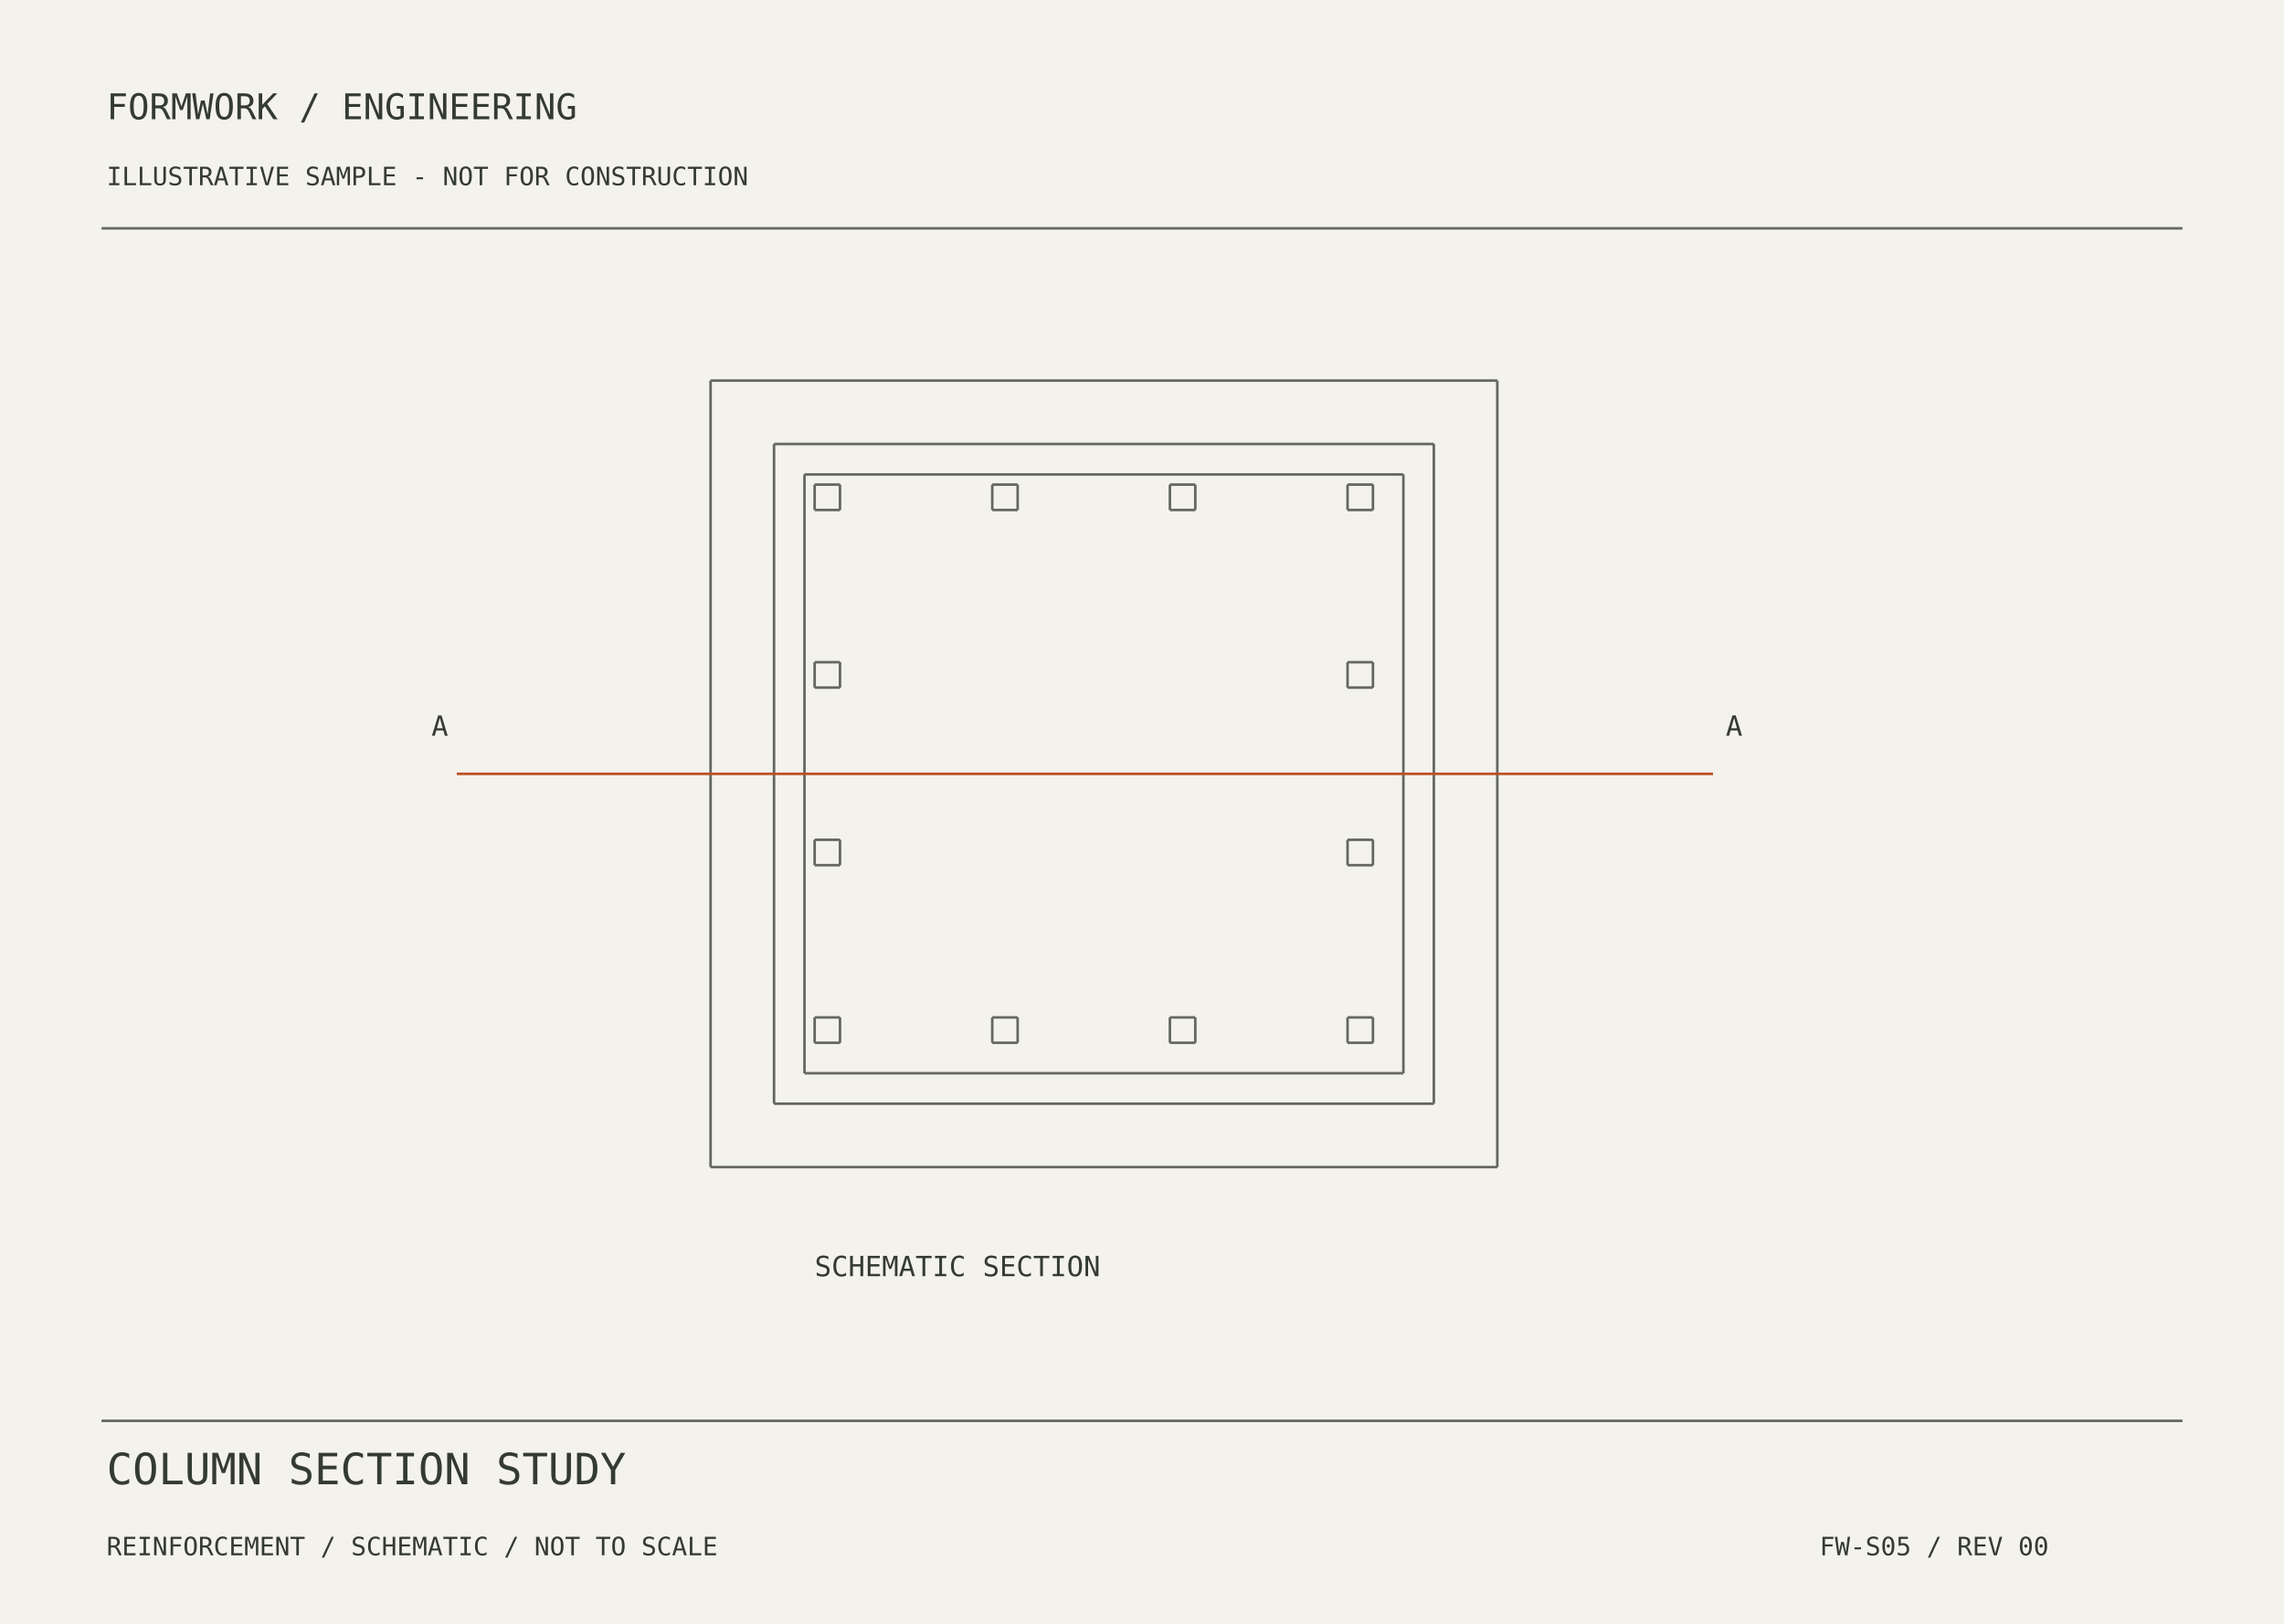
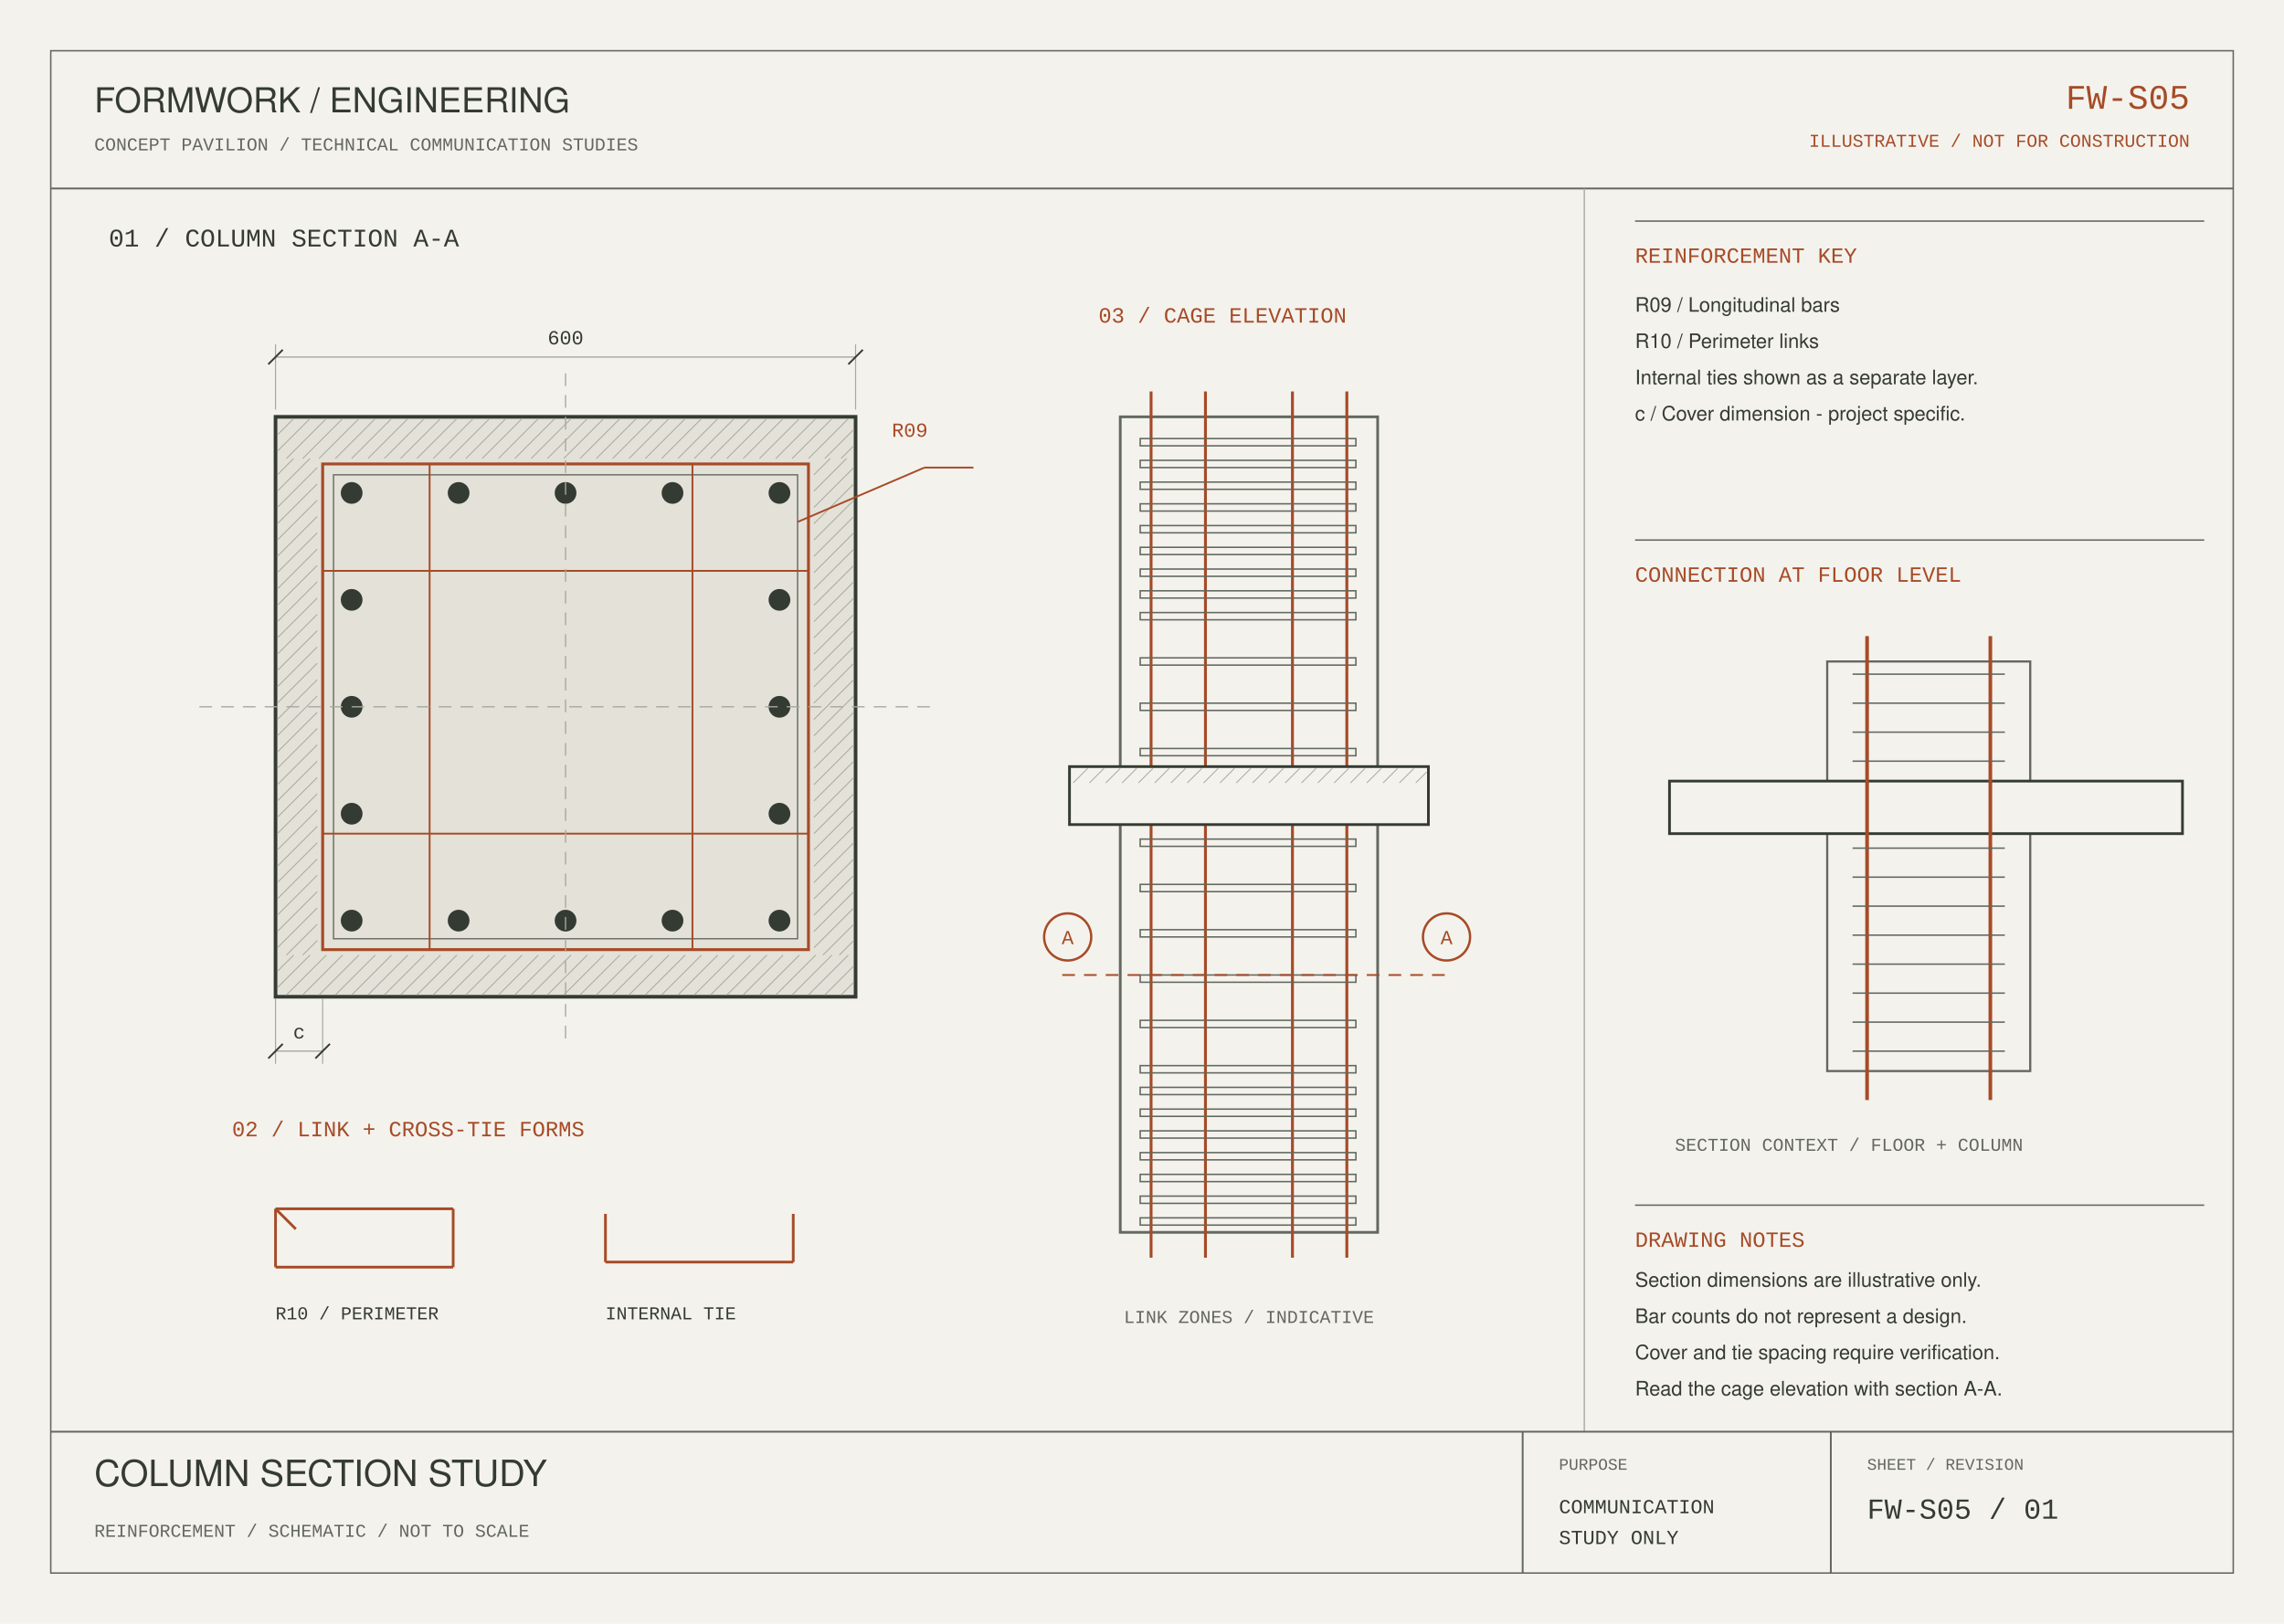
- <svg xmlns="http://www.w3.org/2000/svg" viewBox="0 0 900 640">
-   <rect width="900" height="640" fill="#f4f2ed" />
-   <text x="42" y="47" font-family="monospace" font-size="14" fill="#343b32">FORMWORK / ENGINEERING</text>
-   <text x="42" y="73" font-family="monospace" font-size="10" fill="#343b32">ILLUSTRATIVE SAMPLE - NOT FOR CONSTRUCTION</text>
-   <line x1="40" y1="90" x2="860" y2="90" stroke="#63685f" stroke-width="1" />
-   <text x="42" y="585" font-family="monospace" font-size="17" fill="#343b32">COLUMN SECTION STUDY</text>
-   <text x="42" y="613" font-family="monospace" font-size="10" fill="#343b32">REINFORCEMENT / SCHEMATIC / NOT TO SCALE</text>
-   <text x="717" y="613" font-family="monospace" font-size="10" fill="#343b32">FW-S05 / REV 00</text>
-   <line x1="40" y1="560" x2="860" y2="560" stroke="#63685f" stroke-width="1" />
-   <line x1="280" y1="150" x2="590" y2="150" stroke="#63685f" stroke-width="1" />
-   <line x1="590" y1="150" x2="590" y2="460" stroke="#63685f" stroke-width="1" />
-   <line x1="590" y1="460" x2="280" y2="460" stroke="#63685f" stroke-width="1" />
-   <line x1="280" y1="460" x2="280" y2="150" stroke="#63685f" stroke-width="1" />
-   <line x1="305" y1="175" x2="565" y2="175" stroke="#63685f" stroke-width="1" />
-   <line x1="565" y1="175" x2="565" y2="435" stroke="#63685f" stroke-width="1" />
-   <line x1="565" y1="435" x2="305" y2="435" stroke="#63685f" stroke-width="1" />
-   <line x1="305" y1="435" x2="305" y2="175" stroke="#63685f" stroke-width="1" />
-   <line x1="317" y1="187" x2="553" y2="187" stroke="#63685f" stroke-width="1" />
-   <line x1="553" y1="187" x2="553" y2="423" stroke="#63685f" stroke-width="1" />
-   <line x1="553" y1="423" x2="317" y2="423" stroke="#63685f" stroke-width="1" />
-   <line x1="317" y1="423" x2="317" y2="187" stroke="#63685f" stroke-width="1" />
-   <line x1="321" y1="191" x2="331" y2="191" stroke="#63685f" stroke-width="1" />
-   <line x1="331" y1="191" x2="331" y2="201" stroke="#63685f" stroke-width="1" />
-   <line x1="331" y1="201" x2="321" y2="201" stroke="#63685f" stroke-width="1" />
-   <line x1="321" y1="201" x2="321" y2="191" stroke="#63685f" stroke-width="1" />
-   <line x1="321" y1="261" x2="331" y2="261" stroke="#63685f" stroke-width="1" />
-   <line x1="331" y1="261" x2="331" y2="271" stroke="#63685f" stroke-width="1" />
-   <line x1="331" y1="271" x2="321" y2="271" stroke="#63685f" stroke-width="1" />
-   <line x1="321" y1="271" x2="321" y2="261" stroke="#63685f" stroke-width="1" />
-   <line x1="321" y1="331" x2="331" y2="331" stroke="#63685f" stroke-width="1" />
-   <line x1="331" y1="331" x2="331" y2="341" stroke="#63685f" stroke-width="1" />
-   <line x1="331" y1="341" x2="321" y2="341" stroke="#63685f" stroke-width="1" />
-   <line x1="321" y1="341" x2="321" y2="331" stroke="#63685f" stroke-width="1" />
-   <line x1="321" y1="401" x2="331" y2="401" stroke="#63685f" stroke-width="1" />
-   <line x1="331" y1="401" x2="331" y2="411" stroke="#63685f" stroke-width="1" />
-   <line x1="331" y1="411" x2="321" y2="411" stroke="#63685f" stroke-width="1" />
-   <line x1="321" y1="411" x2="321" y2="401" stroke="#63685f" stroke-width="1" />
-   <line x1="391" y1="191" x2="401" y2="191" stroke="#63685f" stroke-width="1" />
-   <line x1="401" y1="191" x2="401" y2="201" stroke="#63685f" stroke-width="1" />
-   <line x1="401" y1="201" x2="391" y2="201" stroke="#63685f" stroke-width="1" />
-   <line x1="391" y1="201" x2="391" y2="191" stroke="#63685f" stroke-width="1" />
-   <line x1="391" y1="401" x2="401" y2="401" stroke="#63685f" stroke-width="1" />
-   <line x1="401" y1="401" x2="401" y2="411" stroke="#63685f" stroke-width="1" />
-   <line x1="401" y1="411" x2="391" y2="411" stroke="#63685f" stroke-width="1" />
-   <line x1="391" y1="411" x2="391" y2="401" stroke="#63685f" stroke-width="1" />
-   <line x1="461" y1="191" x2="471" y2="191" stroke="#63685f" stroke-width="1" />
-   <line x1="471" y1="191" x2="471" y2="201" stroke="#63685f" stroke-width="1" />
-   <line x1="471" y1="201" x2="461" y2="201" stroke="#63685f" stroke-width="1" />
-   <line x1="461" y1="201" x2="461" y2="191" stroke="#63685f" stroke-width="1" />
-   <line x1="461" y1="401" x2="471" y2="401" stroke="#63685f" stroke-width="1" />
-   <line x1="471" y1="401" x2="471" y2="411" stroke="#63685f" stroke-width="1" />
-   <line x1="471" y1="411" x2="461" y2="411" stroke="#63685f" stroke-width="1" />
-   <line x1="461" y1="411" x2="461" y2="401" stroke="#63685f" stroke-width="1" />
-   <line x1="531" y1="191" x2="541" y2="191" stroke="#63685f" stroke-width="1" />
-   <line x1="541" y1="191" x2="541" y2="201" stroke="#63685f" stroke-width="1" />
-   <line x1="541" y1="201" x2="531" y2="201" stroke="#63685f" stroke-width="1" />
-   <line x1="531" y1="201" x2="531" y2="191" stroke="#63685f" stroke-width="1" />
-   <line x1="531" y1="261" x2="541" y2="261" stroke="#63685f" stroke-width="1" />
-   <line x1="541" y1="261" x2="541" y2="271" stroke="#63685f" stroke-width="1" />
-   <line x1="541" y1="271" x2="531" y2="271" stroke="#63685f" stroke-width="1" />
-   <line x1="531" y1="271" x2="531" y2="261" stroke="#63685f" stroke-width="1" />
-   <line x1="531" y1="331" x2="541" y2="331" stroke="#63685f" stroke-width="1" />
-   <line x1="541" y1="331" x2="541" y2="341" stroke="#63685f" stroke-width="1" />
-   <line x1="541" y1="341" x2="531" y2="341" stroke="#63685f" stroke-width="1" />
-   <line x1="531" y1="341" x2="531" y2="331" stroke="#63685f" stroke-width="1" />
-   <line x1="531" y1="401" x2="541" y2="401" stroke="#63685f" stroke-width="1" />
-   <line x1="541" y1="401" x2="541" y2="411" stroke="#63685f" stroke-width="1" />
-   <line x1="541" y1="411" x2="531" y2="411" stroke="#63685f" stroke-width="1" />
-   <line x1="531" y1="411" x2="531" y2="401" stroke="#63685f" stroke-width="1" />
-   <line x1="180" y1="305" x2="675" y2="305" stroke="#b84f24" stroke-width="1" />
-   <text x="170" y="290" font-family="monospace" font-size="11" fill="#343b32">A</text>
-   <text x="680" y="290" font-family="monospace" font-size="11" fill="#343b32">A</text>
-   <text x="321" y="503" font-family="monospace" font-size="11" fill="#343b32">SCHEMATIC SECTION</text>
+ <svg xmlns="http://www.w3.org/2000/svg" viewBox="0 0 1260 896" role="img">
+   <rect x="0" y="0" width="1260" height="896" fill="#f4f2ed" stroke="#f4f2ed" stroke-width="0" />
+   <rect x="28" y="28" width="1204" height="840" fill="none" stroke="#63685f" stroke-width="0.8" />
+   <text x="52" y="62" font-family="Helvetica,Arial,sans-serif" font-size="19" text-anchor="start" fill="#343b32">FORMWORK / ENGINEERING</text>
+   <text x="52" y="83" font-family="Courier New,monospace" font-size="10" text-anchor="start" fill="#63685f">CONCEPT PAVILION / TECHNICAL COMMUNICATION STUDIES</text>
+   <text x="1208" y="60" font-family="Courier New,monospace" font-size="19" text-anchor="end" fill="#a64b27">FW-S05</text>
+   <text x="1208" y="81" font-family="Courier New,monospace" font-size="10" text-anchor="end" fill="#a64b27">ILLUSTRATIVE / NOT FOR CONSTRUCTION</text>
+   <line x1="28" y1="104" x2="1232" y2="104" stroke="#63685f" stroke-width="1" />
+   <line x1="874" y1="104" x2="874" y2="790" stroke="#a5a99f" stroke-width="0.7" />
+   <text x="60" y="136" font-family="Courier New,monospace" font-size="14" text-anchor="start" fill="#343b32">01 / COLUMN SECTION A-A</text>
+   <rect x="152" y="230" width="320" height="320" fill="#e3e1d8" stroke="#343b32" stroke-width="2" />
+   <line x1="153" y1="231" x2="153" y2="231" stroke="#a5a99f" stroke-width="0.5" />
+   <line x1="153" y1="240" x2="162" y2="231" stroke="#a5a99f" stroke-width="0.5" />
+   <line x1="153" y1="249" x2="171" y2="231" stroke="#a5a99f" stroke-width="0.5" />
+   <line x1="158" y1="253" x2="180" y2="231" stroke="#a5a99f" stroke-width="0.5" />
+   <line x1="167" y1="253" x2="189" y2="231" stroke="#a5a99f" stroke-width="0.5" />
+   <line x1="176" y1="253" x2="198" y2="231" stroke="#a5a99f" stroke-width="0.5" />
+   <line x1="185" y1="253" x2="207" y2="231" stroke="#a5a99f" stroke-width="0.5" />
+   <line x1="194" y1="253" x2="216" y2="231" stroke="#a5a99f" stroke-width="0.5" />
+   <line x1="203" y1="253" x2="225" y2="231" stroke="#a5a99f" stroke-width="0.5" />
+   <line x1="212" y1="253" x2="234" y2="231" stroke="#a5a99f" stroke-width="0.5" />
+   <line x1="221" y1="253" x2="243" y2="231" stroke="#a5a99f" stroke-width="0.5" />
+   <line x1="230" y1="253" x2="252" y2="231" stroke="#a5a99f" stroke-width="0.5" />
+   <line x1="239" y1="253" x2="261" y2="231" stroke="#a5a99f" stroke-width="0.5" />
+   <line x1="248" y1="253" x2="270" y2="231" stroke="#a5a99f" stroke-width="0.5" />
+   <line x1="257" y1="253" x2="279" y2="231" stroke="#a5a99f" stroke-width="0.5" />
+   <line x1="266" y1="253" x2="288" y2="231" stroke="#a5a99f" stroke-width="0.5" />
+   <line x1="275" y1="253" x2="297" y2="231" stroke="#a5a99f" stroke-width="0.5" />
+   <line x1="284" y1="253" x2="306" y2="231" stroke="#a5a99f" stroke-width="0.5" />
+   <line x1="293" y1="253" x2="315" y2="231" stroke="#a5a99f" stroke-width="0.5" />
+   <line x1="302" y1="253" x2="324" y2="231" stroke="#a5a99f" stroke-width="0.5" />
+   <line x1="311" y1="253" x2="333" y2="231" stroke="#a5a99f" stroke-width="0.5" />
+   <line x1="320" y1="253" x2="342" y2="231" stroke="#a5a99f" stroke-width="0.5" />
+   <line x1="329" y1="253" x2="351" y2="231" stroke="#a5a99f" stroke-width="0.5" />
+   <line x1="338" y1="253" x2="360" y2="231" stroke="#a5a99f" stroke-width="0.5" />
+   <line x1="347" y1="253" x2="369" y2="231" stroke="#a5a99f" stroke-width="0.5" />
+   <line x1="356" y1="253" x2="378" y2="231" stroke="#a5a99f" stroke-width="0.5" />
+   <line x1="365" y1="253" x2="387" y2="231" stroke="#a5a99f" stroke-width="0.5" />
+   <line x1="374" y1="253" x2="396" y2="231" stroke="#a5a99f" stroke-width="0.5" />
+   <line x1="383" y1="253" x2="405" y2="231" stroke="#a5a99f" stroke-width="0.5" />
+   <line x1="392" y1="253" x2="414" y2="231" stroke="#a5a99f" stroke-width="0.5" />
+   <line x1="401" y1="253" x2="423" y2="231" stroke="#a5a99f" stroke-width="0.5" />
+   <line x1="410" y1="253" x2="432" y2="231" stroke="#a5a99f" stroke-width="0.5" />
+   <line x1="419" y1="253" x2="441" y2="231" stroke="#a5a99f" stroke-width="0.5" />
+   <line x1="428" y1="253" x2="450" y2="231" stroke="#a5a99f" stroke-width="0.5" />
+   <line x1="437" y1="253" x2="459" y2="231" stroke="#a5a99f" stroke-width="0.5" />
+   <line x1="446" y1="253" x2="468" y2="231" stroke="#a5a99f" stroke-width="0.5" />
+   <line x1="455" y1="253" x2="471" y2="237" stroke="#a5a99f" stroke-width="0.5" />
+   <line x1="464" y1="253" x2="471" y2="246" stroke="#a5a99f" stroke-width="0.5" />
+   <line x1="153" y1="527" x2="153" y2="527" stroke="#a5a99f" stroke-width="0.5" />
+   <line x1="153" y1="536" x2="162" y2="527" stroke="#a5a99f" stroke-width="0.5" />
+   <line x1="153" y1="545" x2="171" y2="527" stroke="#a5a99f" stroke-width="0.5" />
+   <line x1="158" y1="549" x2="180" y2="527" stroke="#a5a99f" stroke-width="0.5" />
+   <line x1="167" y1="549" x2="189" y2="527" stroke="#a5a99f" stroke-width="0.5" />
+   <line x1="176" y1="549" x2="198" y2="527" stroke="#a5a99f" stroke-width="0.5" />
+   <line x1="185" y1="549" x2="207" y2="527" stroke="#a5a99f" stroke-width="0.5" />
+   <line x1="194" y1="549" x2="216" y2="527" stroke="#a5a99f" stroke-width="0.5" />
+   <line x1="203" y1="549" x2="225" y2="527" stroke="#a5a99f" stroke-width="0.5" />
+   <line x1="212" y1="549" x2="234" y2="527" stroke="#a5a99f" stroke-width="0.5" />
+   <line x1="221" y1="549" x2="243" y2="527" stroke="#a5a99f" stroke-width="0.5" />
+   <line x1="230" y1="549" x2="252" y2="527" stroke="#a5a99f" stroke-width="0.5" />
+   <line x1="239" y1="549" x2="261" y2="527" stroke="#a5a99f" stroke-width="0.5" />
+   <line x1="248" y1="549" x2="270" y2="527" stroke="#a5a99f" stroke-width="0.5" />
+   <line x1="257" y1="549" x2="279" y2="527" stroke="#a5a99f" stroke-width="0.5" />
+   <line x1="266" y1="549" x2="288" y2="527" stroke="#a5a99f" stroke-width="0.5" />
+   <line x1="275" y1="549" x2="297" y2="527" stroke="#a5a99f" stroke-width="0.5" />
+   <line x1="284" y1="549" x2="306" y2="527" stroke="#a5a99f" stroke-width="0.5" />
+   <line x1="293" y1="549" x2="315" y2="527" stroke="#a5a99f" stroke-width="0.5" />
+   <line x1="302" y1="549" x2="324" y2="527" stroke="#a5a99f" stroke-width="0.5" />
+   <line x1="311" y1="549" x2="333" y2="527" stroke="#a5a99f" stroke-width="0.5" />
+   <line x1="320" y1="549" x2="342" y2="527" stroke="#a5a99f" stroke-width="0.5" />
+   <line x1="329" y1="549" x2="351" y2="527" stroke="#a5a99f" stroke-width="0.5" />
+   <line x1="338" y1="549" x2="360" y2="527" stroke="#a5a99f" stroke-width="0.5" />
+   <line x1="347" y1="549" x2="369" y2="527" stroke="#a5a99f" stroke-width="0.5" />
+   <line x1="356" y1="549" x2="378" y2="527" stroke="#a5a99f" stroke-width="0.5" />
+   <line x1="365" y1="549" x2="387" y2="527" stroke="#a5a99f" stroke-width="0.5" />
+   <line x1="374" y1="549" x2="396" y2="527" stroke="#a5a99f" stroke-width="0.5" />
+   <line x1="383" y1="549" x2="405" y2="527" stroke="#a5a99f" stroke-width="0.5" />
+   <line x1="392" y1="549" x2="414" y2="527" stroke="#a5a99f" stroke-width="0.5" />
+   <line x1="401" y1="549" x2="423" y2="527" stroke="#a5a99f" stroke-width="0.5" />
+   <line x1="410" y1="549" x2="432" y2="527" stroke="#a5a99f" stroke-width="0.5" />
+   <line x1="419" y1="549" x2="441" y2="527" stroke="#a5a99f" stroke-width="0.5" />
+   <line x1="428" y1="549" x2="450" y2="527" stroke="#a5a99f" stroke-width="0.5" />
+   <line x1="437" y1="549" x2="459" y2="527" stroke="#a5a99f" stroke-width="0.5" />
+   <line x1="446" y1="549" x2="468" y2="527" stroke="#a5a99f" stroke-width="0.5" />
+   <line x1="455" y1="549" x2="471" y2="533" stroke="#a5a99f" stroke-width="0.5" />
+   <line x1="464" y1="549" x2="471" y2="542" stroke="#a5a99f" stroke-width="0.5" />
+   <line x1="153" y1="253" x2="153" y2="253" stroke="#a5a99f" stroke-width="0.5" />
+   <line x1="153" y1="262" x2="162" y2="253" stroke="#a5a99f" stroke-width="0.5" />
+   <line x1="153" y1="271" x2="171" y2="253" stroke="#a5a99f" stroke-width="0.5" />
+   <line x1="153" y1="280" x2="175" y2="258" stroke="#a5a99f" stroke-width="0.5" />
+   <line x1="153" y1="289" x2="175" y2="267" stroke="#a5a99f" stroke-width="0.5" />
+   <line x1="153" y1="298" x2="175" y2="276" stroke="#a5a99f" stroke-width="0.5" />
+   <line x1="153" y1="307" x2="175" y2="285" stroke="#a5a99f" stroke-width="0.5" />
+   <line x1="153" y1="316" x2="175" y2="294" stroke="#a5a99f" stroke-width="0.5" />
+   <line x1="153" y1="325" x2="175" y2="303" stroke="#a5a99f" stroke-width="0.5" />
+   <line x1="153" y1="334" x2="175" y2="312" stroke="#a5a99f" stroke-width="0.5" />
+   <line x1="153" y1="343" x2="175" y2="321" stroke="#a5a99f" stroke-width="0.5" />
+   <line x1="153" y1="352" x2="175" y2="330" stroke="#a5a99f" stroke-width="0.5" />
+   <line x1="153" y1="361" x2="175" y2="339" stroke="#a5a99f" stroke-width="0.5" />
+   <line x1="153" y1="370" x2="175" y2="348" stroke="#a5a99f" stroke-width="0.5" />
+   <line x1="153" y1="379" x2="175" y2="357" stroke="#a5a99f" stroke-width="0.5" />
+   <line x1="153" y1="388" x2="175" y2="366" stroke="#a5a99f" stroke-width="0.5" />
+   <line x1="153" y1="397" x2="175" y2="375" stroke="#a5a99f" stroke-width="0.5" />
+   <line x1="153" y1="406" x2="175" y2="384" stroke="#a5a99f" stroke-width="0.5" />
+   <line x1="153" y1="415" x2="175" y2="393" stroke="#a5a99f" stroke-width="0.5" />
+   <line x1="153" y1="424" x2="175" y2="402" stroke="#a5a99f" stroke-width="0.5" />
+   <line x1="153" y1="433" x2="175" y2="411" stroke="#a5a99f" stroke-width="0.5" />
+   <line x1="153" y1="442" x2="175" y2="420" stroke="#a5a99f" stroke-width="0.5" />
+   <line x1="153" y1="451" x2="175" y2="429" stroke="#a5a99f" stroke-width="0.5" />
+   <line x1="153" y1="460" x2="175" y2="438" stroke="#a5a99f" stroke-width="0.5" />
+   <line x1="153" y1="469" x2="175" y2="447" stroke="#a5a99f" stroke-width="0.5" />
+   <line x1="153" y1="478" x2="175" y2="456" stroke="#a5a99f" stroke-width="0.5" />
+   <line x1="153" y1="487" x2="175" y2="465" stroke="#a5a99f" stroke-width="0.5" />
+   <line x1="153" y1="496" x2="175" y2="474" stroke="#a5a99f" stroke-width="0.5" />
+   <line x1="153" y1="505" x2="175" y2="483" stroke="#a5a99f" stroke-width="0.5" />
+   <line x1="153" y1="514" x2="175" y2="492" stroke="#a5a99f" stroke-width="0.5" />
+   <line x1="153" y1="523" x2="175" y2="501" stroke="#a5a99f" stroke-width="0.5" />
+   <line x1="158" y1="527" x2="175" y2="510" stroke="#a5a99f" stroke-width="0.5" />
+   <line x1="167" y1="527" x2="175" y2="519" stroke="#a5a99f" stroke-width="0.5" />
+   <line x1="449" y1="253" x2="449" y2="253" stroke="#a5a99f" stroke-width="0.5" />
+   <line x1="449" y1="262" x2="458" y2="253" stroke="#a5a99f" stroke-width="0.5" />
+   <line x1="449" y1="271" x2="467" y2="253" stroke="#a5a99f" stroke-width="0.5" />
+   <line x1="449" y1="280" x2="471" y2="258" stroke="#a5a99f" stroke-width="0.5" />
+   <line x1="449" y1="289" x2="471" y2="267" stroke="#a5a99f" stroke-width="0.5" />
+   <line x1="449" y1="298" x2="471" y2="276" stroke="#a5a99f" stroke-width="0.5" />
+   <line x1="449" y1="307" x2="471" y2="285" stroke="#a5a99f" stroke-width="0.5" />
+   <line x1="449" y1="316" x2="471" y2="294" stroke="#a5a99f" stroke-width="0.5" />
+   <line x1="449" y1="325" x2="471" y2="303" stroke="#a5a99f" stroke-width="0.5" />
+   <line x1="449" y1="334" x2="471" y2="312" stroke="#a5a99f" stroke-width="0.5" />
+   <line x1="449" y1="343" x2="471" y2="321" stroke="#a5a99f" stroke-width="0.5" />
+   <line x1="449" y1="352" x2="471" y2="330" stroke="#a5a99f" stroke-width="0.5" />
+   <line x1="449" y1="361" x2="471" y2="339" stroke="#a5a99f" stroke-width="0.5" />
+   <line x1="449" y1="370" x2="471" y2="348" stroke="#a5a99f" stroke-width="0.5" />
+   <line x1="449" y1="379" x2="471" y2="357" stroke="#a5a99f" stroke-width="0.5" />
+   <line x1="449" y1="388" x2="471" y2="366" stroke="#a5a99f" stroke-width="0.5" />
+   <line x1="449" y1="397" x2="471" y2="375" stroke="#a5a99f" stroke-width="0.5" />
+   <line x1="449" y1="406" x2="471" y2="384" stroke="#a5a99f" stroke-width="0.5" />
+   <line x1="449" y1="415" x2="471" y2="393" stroke="#a5a99f" stroke-width="0.5" />
+   <line x1="449" y1="424" x2="471" y2="402" stroke="#a5a99f" stroke-width="0.5" />
+   <line x1="449" y1="433" x2="471" y2="411" stroke="#a5a99f" stroke-width="0.5" />
+   <line x1="449" y1="442" x2="471" y2="420" stroke="#a5a99f" stroke-width="0.5" />
+   <line x1="449" y1="451" x2="471" y2="429" stroke="#a5a99f" stroke-width="0.5" />
+   <line x1="449" y1="460" x2="471" y2="438" stroke="#a5a99f" stroke-width="0.5" />
+   <line x1="449" y1="469" x2="471" y2="447" stroke="#a5a99f" stroke-width="0.5" />
+   <line x1="449" y1="478" x2="471" y2="456" stroke="#a5a99f" stroke-width="0.5" />
+   <line x1="449" y1="487" x2="471" y2="465" stroke="#a5a99f" stroke-width="0.5" />
+   <line x1="449" y1="496" x2="471" y2="474" stroke="#a5a99f" stroke-width="0.5" />
+   <line x1="449" y1="505" x2="471" y2="483" stroke="#a5a99f" stroke-width="0.5" />
+   <line x1="449" y1="514" x2="471" y2="492" stroke="#a5a99f" stroke-width="0.5" />
+   <line x1="449" y1="523" x2="471" y2="501" stroke="#a5a99f" stroke-width="0.5" />
+   <line x1="454" y1="527" x2="471" y2="510" stroke="#a5a99f" stroke-width="0.5" />
+   <line x1="463" y1="527" x2="471" y2="519" stroke="#a5a99f" stroke-width="0.5" />
+   <rect x="178" y="256" width="268" height="268" fill="none" stroke="#a64b27" stroke-width="1.6" />
+   <rect x="184" y="262" width="256" height="256" fill="none" stroke="#63685f" stroke-width="0.7" />
+   <rect x="237" y="256" width="145" height="268" fill="none" stroke="#a64b27" stroke-width="1" />
+   <rect x="178" y="315" width="268" height="145" fill="none" stroke="#a64b27" stroke-width="1" />
+   <circle cx="194" cy="272" r="5.5" fill="#343b32" stroke="#343b32" stroke-width="1" />
+   <circle cx="194" cy="331" r="5.5" fill="#343b32" stroke="#343b32" stroke-width="1" />
+   <circle cx="194" cy="390" r="5.5" fill="#343b32" stroke="#343b32" stroke-width="1" />
+   <circle cx="194" cy="449" r="5.5" fill="#343b32" stroke="#343b32" stroke-width="1" />
+   <circle cx="194" cy="508" r="5.5" fill="#343b32" stroke="#343b32" stroke-width="1" />
+   <circle cx="253" cy="272" r="5.5" fill="#343b32" stroke="#343b32" stroke-width="1" />
+   <circle cx="253" cy="508" r="5.5" fill="#343b32" stroke="#343b32" stroke-width="1" />
+   <circle cx="312" cy="272" r="5.5" fill="#343b32" stroke="#343b32" stroke-width="1" />
+   <circle cx="312" cy="508" r="5.5" fill="#343b32" stroke="#343b32" stroke-width="1" />
+   <circle cx="371" cy="272" r="5.5" fill="#343b32" stroke="#343b32" stroke-width="1" />
+   <circle cx="371" cy="508" r="5.5" fill="#343b32" stroke="#343b32" stroke-width="1" />
+   <circle cx="430" cy="272" r="5.5" fill="#343b32" stroke="#343b32" stroke-width="1" />
+   <circle cx="430" cy="331" r="5.5" fill="#343b32" stroke="#343b32" stroke-width="1" />
+   <circle cx="430" cy="390" r="5.5" fill="#343b32" stroke="#343b32" stroke-width="1" />
+   <circle cx="430" cy="449" r="5.5" fill="#343b32" stroke="#343b32" stroke-width="1" />
+   <circle cx="430" cy="508" r="5.5" fill="#343b32" stroke="#343b32" stroke-width="1" />
+   <line x1="110" y1="390" x2="515" y2="390" stroke="#a5a99f" stroke-width="0.7" stroke-dasharray="7 5" />
+   <line x1="312" y1="206" x2="312" y2="573" stroke="#a5a99f" stroke-width="0.7" stroke-dasharray="7 5" />
+   <line x1="152" y1="197" x2="472" y2="197" stroke="#a5a99f" stroke-width="0.7" />
+   <line x1="152" y1="226" x2="152" y2="190" stroke="#a5a99f" stroke-width="0.6" />
+   <line x1="148" y1="201" x2="156" y2="193" stroke="#343b32" stroke-width="1" />
+   <line x1="472" y1="226" x2="472" y2="190" stroke="#a5a99f" stroke-width="0.6" />
+   <line x1="468" y1="201" x2="476" y2="193" stroke="#343b32" stroke-width="1" />
+   <text x="312" y="190" font-family="Courier New,monospace" font-size="11" text-anchor="middle" fill="#343b32">600</text>
+   <line x1="152" y1="580" x2="178" y2="580" stroke="#a5a99f" stroke-width="0.7" />
+   <line x1="152" y1="551" x2="152" y2="587" stroke="#a5a99f" stroke-width="0.6" />
+   <line x1="148" y1="584" x2="156" y2="576" stroke="#343b32" stroke-width="1" />
+   <line x1="178" y1="551" x2="178" y2="587" stroke="#a5a99f" stroke-width="0.6" />
+   <line x1="174" y1="584" x2="182" y2="576" stroke="#343b32" stroke-width="1" />
+   <text x="165" y="573" font-family="Courier New,monospace" font-size="11" text-anchor="middle" fill="#343b32">c</text>
+   <line x1="440" y1="288" x2="510" y2="258" stroke="#a64b27" stroke-width="1" />
+   <line x1="510" y1="258" x2="537" y2="258" stroke="#a64b27" stroke-width="1" />
+   <text x="492" y="241" font-family="Courier New,monospace" font-size="11" text-anchor="start" fill="#a64b27">R09</text>
+   <text x="128" y="627" font-family="Courier New,monospace" font-size="12" text-anchor="start" fill="#a64b27">02 / LINK + CROSS-TIE FORMS</text>
+   <line x1="152" y1="667" x2="152" y2="699.2" stroke="#a64b27" stroke-width="1.5" />
+   <line x1="152" y1="699.2" x2="250" y2="699.2" stroke="#a64b27" stroke-width="1.5" />
+   <line x1="250" y1="699.2" x2="250" y2="667" stroke="#a64b27" stroke-width="1.5" />
+   <line x1="250" y1="667" x2="152" y2="667" stroke="#a64b27" stroke-width="1.5" />
+   <line x1="152" y1="667" x2="163.2" y2="678.2" stroke="#a64b27" stroke-width="1.5" />
+   <line x1="334" y1="669.8" x2="334" y2="696.4" stroke="#a64b27" stroke-width="1.5" />
+   <line x1="334" y1="696.4" x2="437.6" y2="696.4" stroke="#a64b27" stroke-width="1.5" />
+   <line x1="437.6" y1="696.4" x2="437.6" y2="669.8" stroke="#a64b27" stroke-width="1.5" />
+   <text x="152" y="728" font-family="Courier New,monospace" font-size="10" text-anchor="start" fill="#343b32">R10 / PERIMETER</text>
+   <text x="334" y="728" font-family="Courier New,monospace" font-size="10" text-anchor="start" fill="#343b32">INTERNAL TIE</text>
+   <text x="606" y="178" font-family="Courier New,monospace" font-size="12" text-anchor="start" fill="#a64b27">03 / CAGE ELEVATION</text>
+   <rect x="618" y="230" width="142" height="450" fill="none" stroke="#63685f" stroke-width="1.5" />
+   <line x1="635" y1="216" x2="635" y2="694" stroke="#a64b27" stroke-width="1.6" />
+   <line x1="665" y1="216" x2="665" y2="694" stroke="#a64b27" stroke-width="1.6" />
+   <line x1="713" y1="216" x2="713" y2="694" stroke="#a64b27" stroke-width="1.6" />
+   <line x1="743" y1="216" x2="743" y2="694" stroke="#a64b27" stroke-width="1.6" />
+   <rect x="629" y="242" width="119" height="4" fill="none" stroke="#63685f" stroke-width="0.8" />
+   <rect x="629" y="254" width="119" height="4" fill="none" stroke="#63685f" stroke-width="0.8" />
+   <rect x="629" y="266" width="119" height="4" fill="none" stroke="#63685f" stroke-width="0.8" />
+   <rect x="629" y="278" width="119" height="4" fill="none" stroke="#63685f" stroke-width="0.8" />
+   <rect x="629" y="290" width="119" height="4" fill="none" stroke="#63685f" stroke-width="0.8" />
+   <rect x="629" y="302" width="119" height="4" fill="none" stroke="#63685f" stroke-width="0.8" />
+   <rect x="629" y="314" width="119" height="4" fill="none" stroke="#63685f" stroke-width="0.8" />
+   <rect x="629" y="326" width="119" height="4" fill="none" stroke="#63685f" stroke-width="0.8" />
+   <rect x="629" y="338" width="119" height="4" fill="none" stroke="#63685f" stroke-width="0.8" />
+   <rect x="629" y="363" width="119" height="4" fill="none" stroke="#63685f" stroke-width="0.8" />
+   <rect x="629" y="388" width="119" height="4" fill="none" stroke="#63685f" stroke-width="0.8" />
+   <rect x="629" y="413" width="119" height="4" fill="none" stroke="#63685f" stroke-width="0.8" />
+   <rect x="629" y="438" width="119" height="4" fill="none" stroke="#63685f" stroke-width="0.8" />
+   <rect x="629" y="463" width="119" height="4" fill="none" stroke="#63685f" stroke-width="0.8" />
+   <rect x="629" y="488" width="119" height="4" fill="none" stroke="#63685f" stroke-width="0.8" />
+   <rect x="629" y="513" width="119" height="4" fill="none" stroke="#63685f" stroke-width="0.8" />
+   <rect x="629" y="538" width="119" height="4" fill="none" stroke="#63685f" stroke-width="0.8" />
+   <rect x="629" y="563" width="119" height="4" fill="none" stroke="#63685f" stroke-width="0.8" />
+   <rect x="629" y="588" width="119" height="4" fill="none" stroke="#63685f" stroke-width="0.8" />
+   <rect x="629" y="600" width="119" height="4" fill="none" stroke="#63685f" stroke-width="0.8" />
+   <rect x="629" y="612" width="119" height="4" fill="none" stroke="#63685f" stroke-width="0.8" />
+   <rect x="629" y="624" width="119" height="4" fill="none" stroke="#63685f" stroke-width="0.8" />
+   <rect x="629" y="636" width="119" height="4" fill="none" stroke="#63685f" stroke-width="0.8" />
+   <rect x="629" y="648" width="119" height="4" fill="none" stroke="#63685f" stroke-width="0.8" />
+   <rect x="629" y="660" width="119" height="4" fill="none" stroke="#63685f" stroke-width="0.8" />
+   <rect x="629" y="672" width="119" height="4" fill="none" stroke="#63685f" stroke-width="0.8" />
+   <rect x="590" y="423" width="198" height="32" fill="#f4f2ed" stroke="#343b32" stroke-width="1.5" />
+   <line x1="591" y1="424" x2="591" y2="424" stroke="#a5a99f" stroke-width="0.5" />
+   <line x1="592" y1="432" x2="600" y2="424" stroke="#a5a99f" stroke-width="0.5" />
+   <line x1="601" y1="432" x2="609" y2="424" stroke="#a5a99f" stroke-width="0.5" />
+   <line x1="610" y1="432" x2="618" y2="424" stroke="#a5a99f" stroke-width="0.5" />
+   <line x1="619" y1="432" x2="627" y2="424" stroke="#a5a99f" stroke-width="0.5" />
+   <line x1="628" y1="432" x2="636" y2="424" stroke="#a5a99f" stroke-width="0.5" />
+   <line x1="637" y1="432" x2="645" y2="424" stroke="#a5a99f" stroke-width="0.5" />
+   <line x1="646" y1="432" x2="654" y2="424" stroke="#a5a99f" stroke-width="0.5" />
+   <line x1="655" y1="432" x2="663" y2="424" stroke="#a5a99f" stroke-width="0.5" />
+   <line x1="664" y1="432" x2="672" y2="424" stroke="#a5a99f" stroke-width="0.5" />
+   <line x1="673" y1="432" x2="681" y2="424" stroke="#a5a99f" stroke-width="0.5" />
+   <line x1="682" y1="432" x2="690" y2="424" stroke="#a5a99f" stroke-width="0.5" />
+   <line x1="691" y1="432" x2="699" y2="424" stroke="#a5a99f" stroke-width="0.5" />
+   <line x1="700" y1="432" x2="708" y2="424" stroke="#a5a99f" stroke-width="0.5" />
+   <line x1="709" y1="432" x2="717" y2="424" stroke="#a5a99f" stroke-width="0.5" />
+   <line x1="718" y1="432" x2="726" y2="424" stroke="#a5a99f" stroke-width="0.5" />
+   <line x1="727" y1="432" x2="735" y2="424" stroke="#a5a99f" stroke-width="0.5" />
+   <line x1="736" y1="432" x2="744" y2="424" stroke="#a5a99f" stroke-width="0.5" />
+   <line x1="745" y1="432" x2="753" y2="424" stroke="#a5a99f" stroke-width="0.5" />
+   <line x1="754" y1="432" x2="762" y2="424" stroke="#a5a99f" stroke-width="0.5" />
+   <line x1="763" y1="432" x2="771" y2="424" stroke="#a5a99f" stroke-width="0.5" />
+   <line x1="772" y1="432" x2="780" y2="424" stroke="#a5a99f" stroke-width="0.5" />
+   <line x1="781" y1="432" x2="787" y2="426" stroke="#a5a99f" stroke-width="0.5" />
+   <line x1="586" y1="538" x2="799" y2="538" stroke="#a64b27" stroke-width="1" stroke-dasharray="7 5" />
+   <circle cx="589" cy="517" r="13" fill="#f4f2ed" stroke="#a64b27" stroke-width="1.3" />
+   <text x="589" y="521" font-family="Courier New,monospace" font-size="11" text-anchor="middle" fill="#a64b27">A</text>
+   <circle cx="798" cy="517" r="13" fill="#f4f2ed" stroke="#a64b27" stroke-width="1.3" />
+   <text x="798" y="521" font-family="Courier New,monospace" font-size="11" text-anchor="middle" fill="#a64b27">A</text>
+   <text x="620" y="730" font-family="Courier New,monospace" font-size="10" text-anchor="start" fill="#63685f">LINK ZONES / INDICATIVE</text>
+   <line x1="902" y1="122" x2="1216" y2="122" stroke="#63685f" stroke-width="0.8" />
+   <text x="902" y="145" font-family="Courier New,monospace" font-size="12" text-anchor="start" fill="#a64b27">REINFORCEMENT KEY</text>
+   <text x="902" y="172" font-family="Helvetica,Arial,sans-serif" font-size="11" text-anchor="start" fill="#343b32">R09 / Longitudinal bars</text>
+   <text x="902" y="192" font-family="Helvetica,Arial,sans-serif" font-size="11" text-anchor="start" fill="#343b32">R10 / Perimeter links</text>
+   <text x="902" y="212" font-family="Helvetica,Arial,sans-serif" font-size="11" text-anchor="start" fill="#343b32">Internal ties shown as a separate layer.</text>
+   <text x="902" y="232" font-family="Helvetica,Arial,sans-serif" font-size="11" text-anchor="start" fill="#343b32">c / Cover dimension - project specific.</text>
+   <line x1="902" y1="298" x2="1216" y2="298" stroke="#63685f" stroke-width="0.8" />
+   <text x="902" y="321" font-family="Courier New,monospace" font-size="12" text-anchor="start" fill="#a64b27">CONNECTION AT FLOOR LEVEL</text>
+   <rect x="1008" y="365" width="112" height="226" fill="none" stroke="#63685f" stroke-width="1.2" />
+   <rect x="921" y="431" width="283" height="29" fill="#f4f2ed" stroke="#343b32" stroke-width="1.5" />
+   <line x1="1030" y1="351" x2="1030" y2="607" stroke="#a64b27" stroke-width="2" />
+   <line x1="1098" y1="351" x2="1098" y2="607" stroke="#a64b27" stroke-width="2" />
+   <line x1="1022" y1="372" x2="1106" y2="372" stroke="#63685f" stroke-width="0.8" />
+   <line x1="1022" y1="388" x2="1106" y2="388" stroke="#63685f" stroke-width="0.8" />
+   <line x1="1022" y1="404" x2="1106" y2="404" stroke="#63685f" stroke-width="0.8" />
+   <line x1="1022" y1="420" x2="1106" y2="420" stroke="#63685f" stroke-width="0.8" />
+   <line x1="1022" y1="468" x2="1106" y2="468" stroke="#63685f" stroke-width="0.8" />
+   <line x1="1022" y1="484" x2="1106" y2="484" stroke="#63685f" stroke-width="0.8" />
+   <line x1="1022" y1="500" x2="1106" y2="500" stroke="#63685f" stroke-width="0.8" />
+   <line x1="1022" y1="516" x2="1106" y2="516" stroke="#63685f" stroke-width="0.8" />
+   <line x1="1022" y1="532" x2="1106" y2="532" stroke="#63685f" stroke-width="0.8" />
+   <line x1="1022" y1="548" x2="1106" y2="548" stroke="#63685f" stroke-width="0.8" />
+   <line x1="1022" y1="564" x2="1106" y2="564" stroke="#63685f" stroke-width="0.8" />
+   <line x1="1022" y1="580" x2="1106" y2="580" stroke="#63685f" stroke-width="0.8" />
+   <text x="924" y="635" font-family="Courier New,monospace" font-size="10" text-anchor="start" fill="#63685f">SECTION CONTEXT / FLOOR + COLUMN</text>
+   <line x1="902" y1="665" x2="1216" y2="665" stroke="#63685f" stroke-width="0.8" />
+   <text x="902" y="688" font-family="Courier New,monospace" font-size="12" text-anchor="start" fill="#a64b27">DRAWING NOTES</text>
+   <text x="902" y="710" font-family="Helvetica,Arial,sans-serif" font-size="11" text-anchor="start" fill="#343b32">Section dimensions are illustrative only.</text>
+   <text x="902" y="730" font-family="Helvetica,Arial,sans-serif" font-size="11" text-anchor="start" fill="#343b32">Bar counts do not represent a design.</text>
+   <text x="902" y="750" font-family="Helvetica,Arial,sans-serif" font-size="11" text-anchor="start" fill="#343b32">Cover and tie spacing require verification.</text>
+   <text x="902" y="770" font-family="Helvetica,Arial,sans-serif" font-size="11" text-anchor="start" fill="#343b32">Read the cage elevation with section A-A.</text>
+   <line x1="28" y1="790" x2="1232" y2="790" stroke="#63685f" stroke-width="1" />
+   <text x="52" y="820" font-family="Helvetica,Arial,sans-serif" font-size="20" text-anchor="start" fill="#343b32">COLUMN SECTION STUDY</text>
+   <text x="52" y="848" font-family="Courier New,monospace" font-size="10" text-anchor="start" fill="#63685f">REINFORCEMENT / SCHEMATIC / NOT TO SCALE</text>
+   <line x1="840" y1="790" x2="840" y2="868" stroke="#63685f" stroke-width="1" />
+   <line x1="1010" y1="790" x2="1010" y2="868" stroke="#63685f" stroke-width="1" />
+   <text x="860" y="811" font-family="Courier New,monospace" font-size="9" text-anchor="start" fill="#63685f">PURPOSE</text>
+   <text x="860" y="835" font-family="Courier New,monospace" font-size="11" text-anchor="start" fill="#343b32">COMMUNICATION</text>
+   <text x="860" y="852" font-family="Courier New,monospace" font-size="11" text-anchor="start" fill="#343b32">STUDY ONLY</text>
+   <text x="1030" y="811" font-family="Courier New,monospace" font-size="9" text-anchor="start" fill="#63685f">SHEET / REVISION</text>
+   <text x="1030" y="838" font-family="Courier New,monospace" font-size="16" text-anchor="start" fill="#343b32">FW-S05 / 01</text>
</svg>
